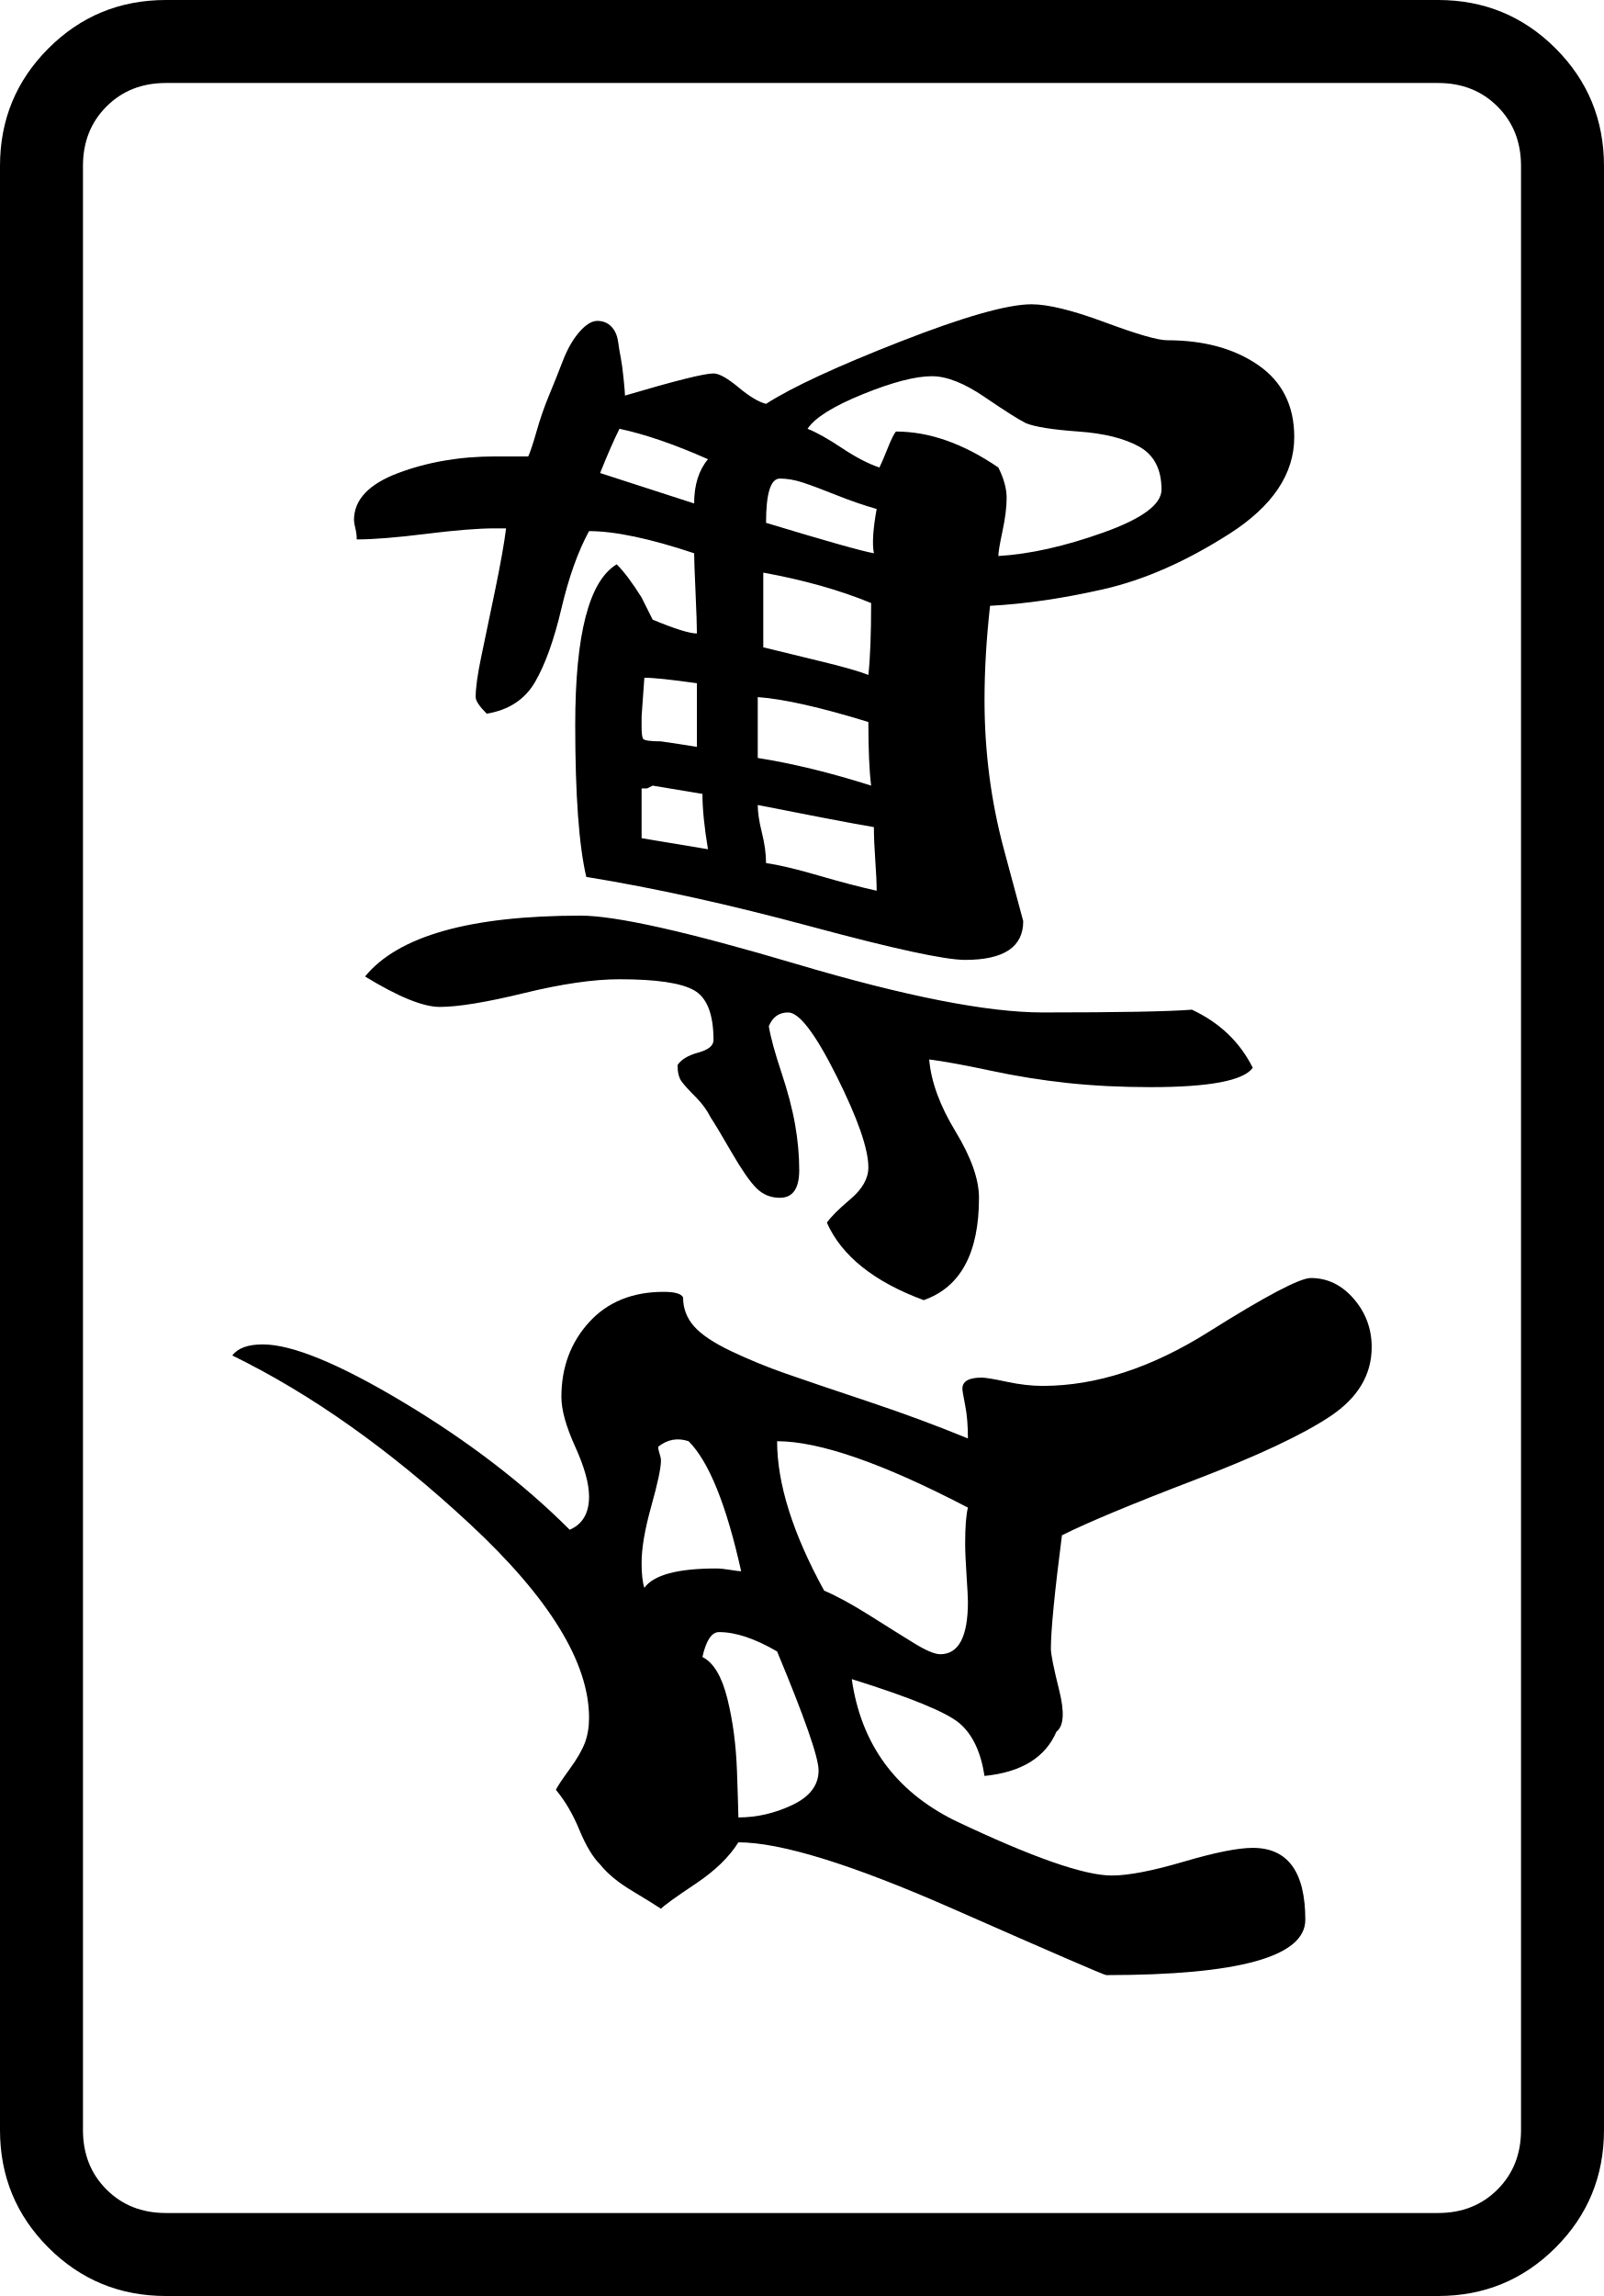
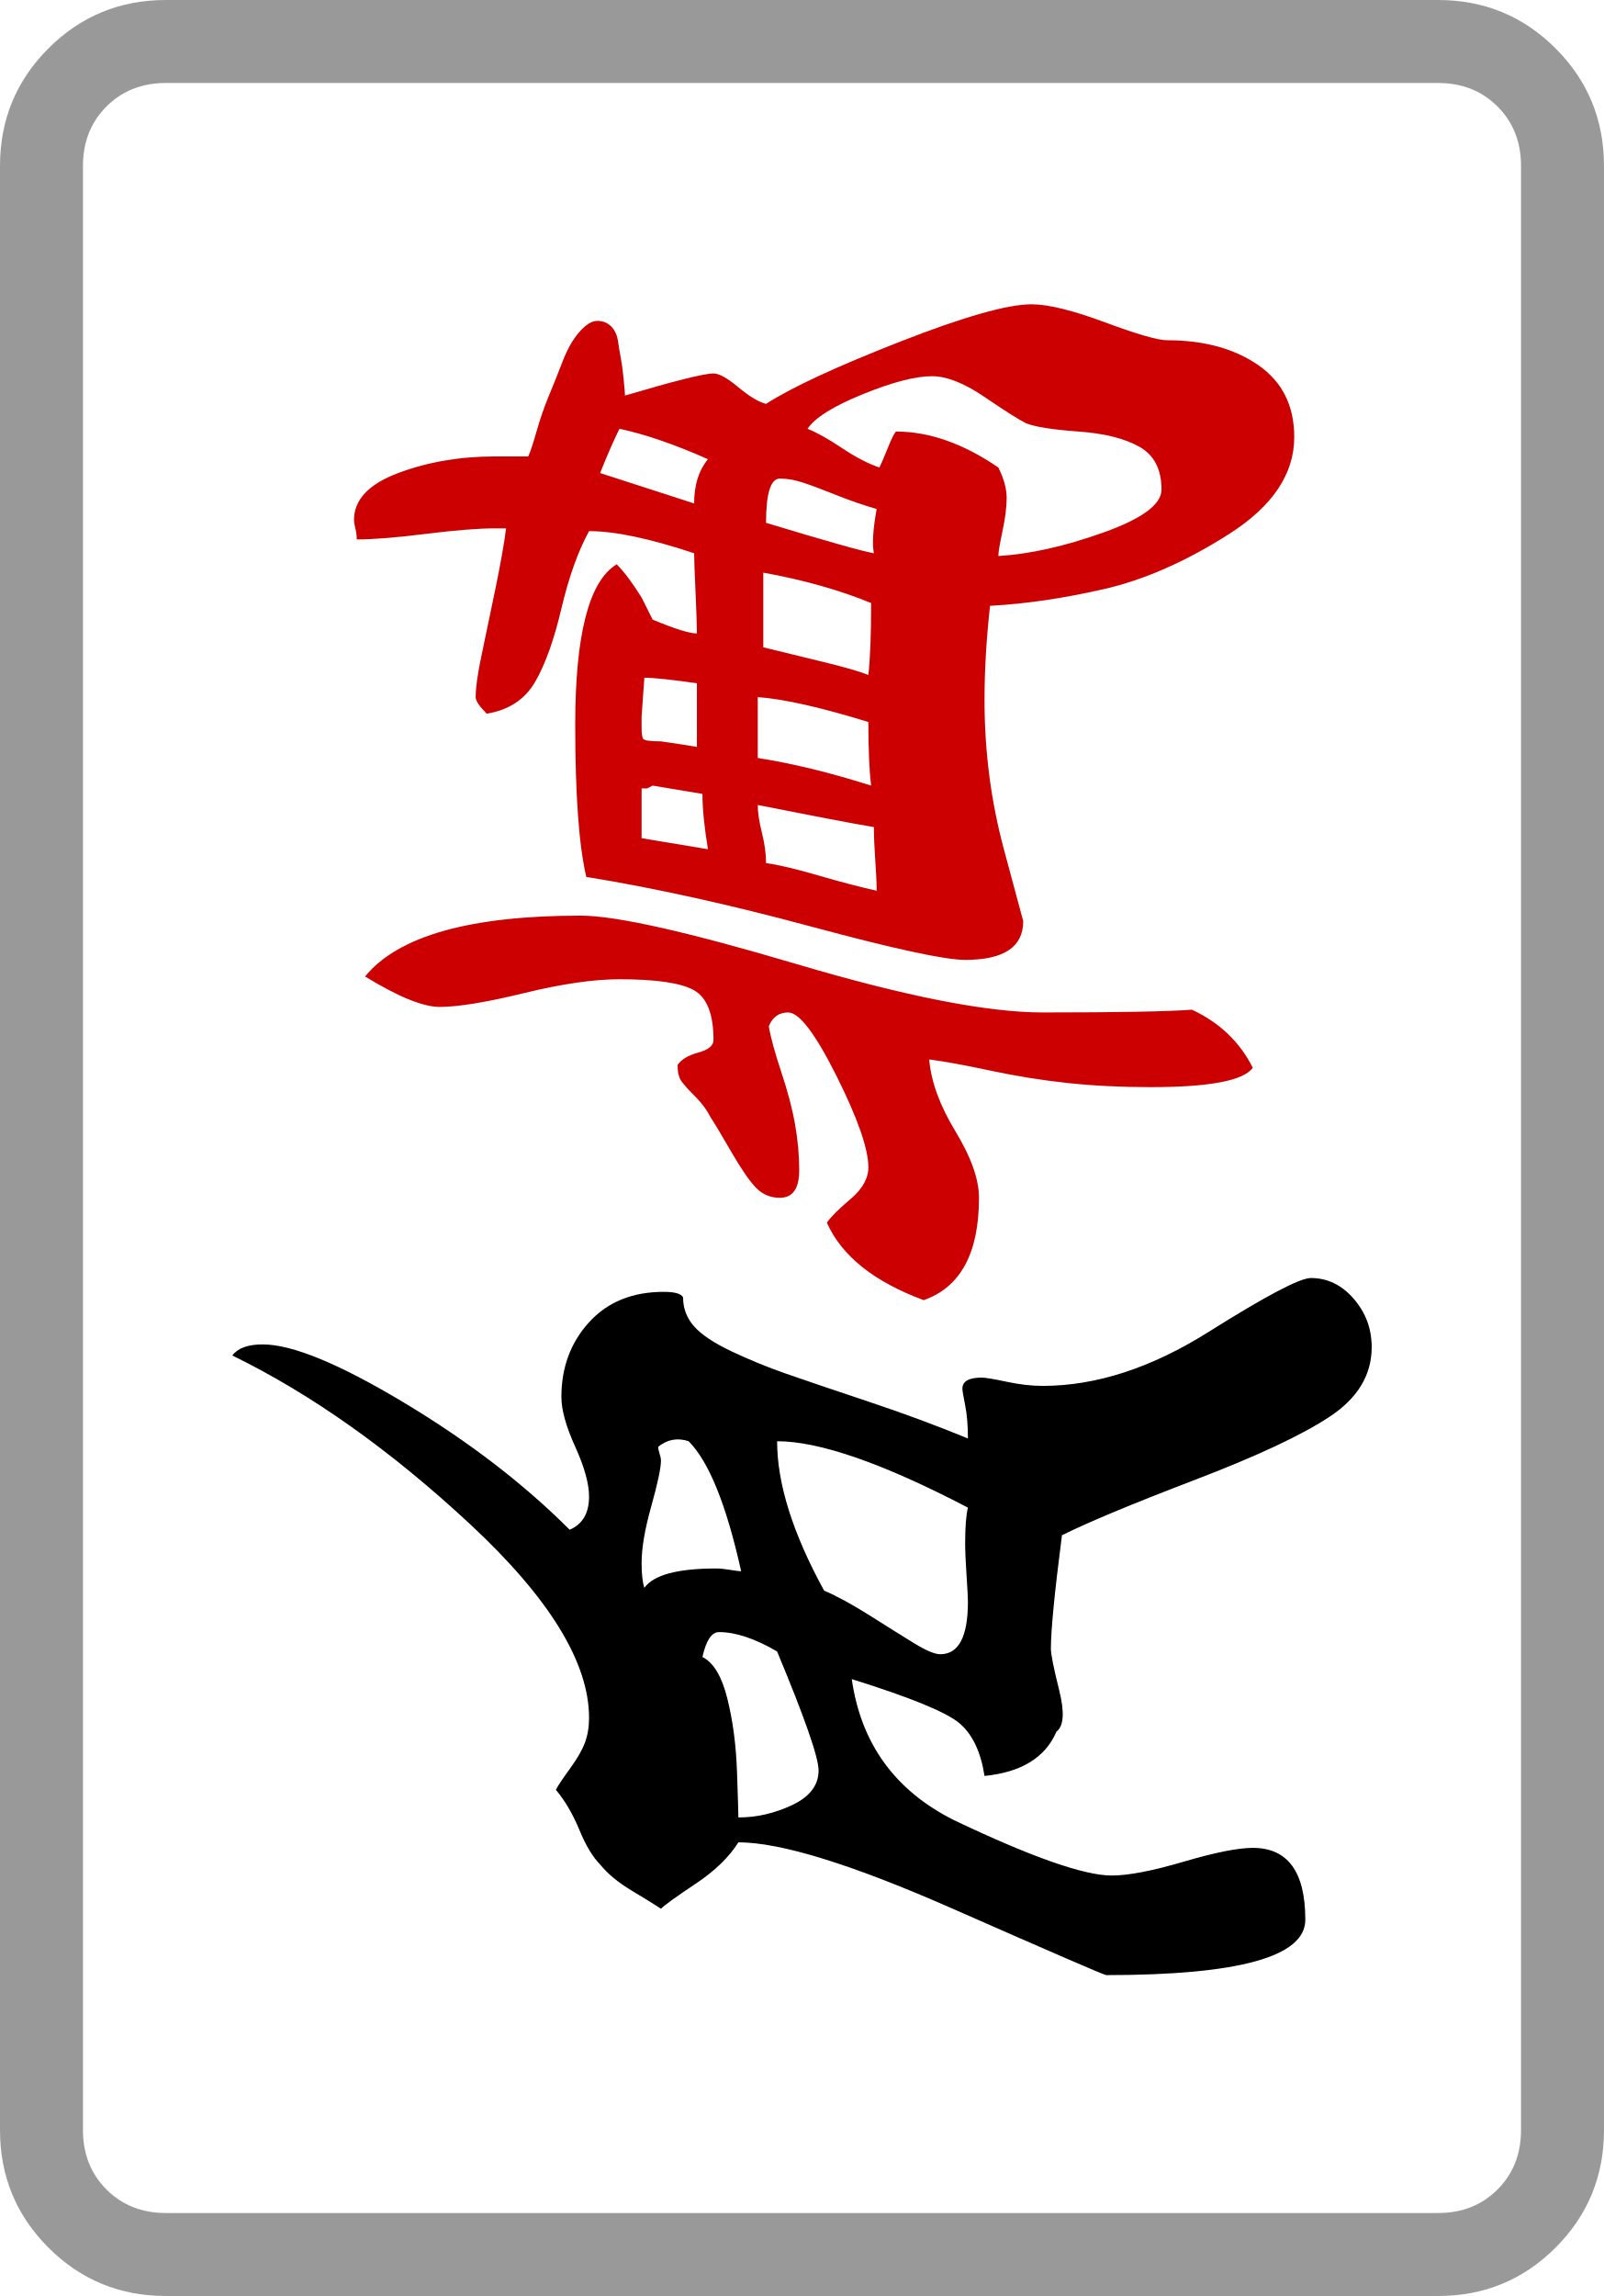
- <svg xmlns="http://www.w3.org/2000/svg" viewBox="30 -115 580 830">
-   <g>
-     <path d="M391 86q0 -2 1.5 -9t1.5 -12t-3 -11q-19 -13 -37 -13q-1 1 -3 6t-3 7q-6 -2 -13.5 -7t-12.5 -7q4 -6 20 -12.5t25 -6.5q8 0 19 7.5t15 9.5q5 2 19 3t22 5.5t8 15.5q0 8 -21 15.5t-38 8.5zM307 74q0 -16 5 -16q4 0 8.5 1.5t12 4.5t14.5 5q-2 11 -1 16q-6 -1 -39 -11z M247 56q4 -10 7 -16q14 3 32 11q-5 6 -5 16zM306 119v-27q22 4 39 11q0 17 -1 26q-5 -2 -17.5 -5t-20.5 -5zM304 159v-22q14 1 40 9q0 15 1 23q-22 -7 -41 -10zM307 197q0 -5 -1.5 -11t-1.5 -10q10 2 23 4.5t19 3.5q0 5 0.5 12t0.5 11q-9 -2 -21 -5.5t-19 -4.5zM282 155 q-6 -1 -13 -2q-6 0 -6.5 -1t-0.5 -4v-4t0.5 -7t0.5 -7q5 0 19 2v23zM262 188v-18h2l2 -1l18 3q0 8 2 20zM282 114q-4 0 -16 -5l-4 -8q-5 -8 -9 -12q-15 9 -15 58q0 38 4 55q37 6 81.5 18t55.5 12q21 0 21 -14l-7 -26q-7 -26 -7 -54q0 -16 2 -34q19 -1 41 -6t45.5 -20 t23.5 -35q0 -17 -13 -26t-33 -9q-5 0 -22.5 -6.5t-26.5 -6.5q-13 0 -47.5 13.5t-48.5 22.5q-4 -1 -10 -6t-9 -5q-5 0 -32 8q0 -1 -0.5 -6t-1 -7.5t-1 -6t-2.5 -5.5t-5 -2t-6.5 4t-6 10.5t-5 12.5t-4.5 13t-3 9h-12q-19 0 -35 6t-16 17q0 1 0.5 3t0.5 4q9 0 25 -2t25 -2h4 q-1 8 -4 22.5t-5 24t-2 14.5q0 2 4 6q12 -2 17.5 -11.5t9.5 -26.5t10 -28q14 0 38 8q0 3 0.5 14t0.5 15zM407 251q-30 0 -89 -17.5t-78 -17.5q-60 0 -78 22q18 11 27 11q10 0 30.5 -5t34.5 -5q20 0 27 4t7 18q0 3 -5.5 4.5t-7.5 4.5q0 4 1.5 6t5 5.5t5.5 7.5q2 3 7.5 12.5 t9 13t8.5 3.5q7 0 7 -10q0 -8 -1.5 -16.5t-5 -19t-4.5 -16.5q2 -5 7 -5q6 0 17.5 23t11.5 33q0 6 -6.5 11.5t-8.5 8.5q8 18 35 28q20 -7 20 -37q0 -10 -8.5 -24t-9.5 -26q8 1 22 4t28 4.5t30 1.5q32 0 37 -7q-7 -14 -22 -21q-13 1 -54 1zM610 655v-710q0 -25 -17.5 -42.5 t-42.5 -17.5h-460q-25 0 -42.5 17.5t-17.5 42.5v710q0 25 17.5 42.5t42.5 17.5h460q25 0 42.5 -17.5t17.5 -42.5zM550 685h-460q-13 0 -21.5 -8.5t-8.5 -21.5v-710q0 -13 8.5 -21.5t21.5 -8.5h460q13 0 21.5 8.5t8.5 21.5v710q0 13 -8.5 21.5t-21.5 8.5zM263 459 q-1 -3 -1 -9q0 -8 3.5 -20.5t3.5 -16.5q0 -1 -0.5 -2.5t-0.5 -2.5q5 -4 11 -2q11 11 19 47q-1 0 -4 -0.5t-5 -0.5q-21 0 -26 7zM311 406q23 0 69 24q-1 4 -1 13q0 4 0.5 11.5t0.5 9.5q0 19 -10 19q-3 0 -9.5 -4t-16 -10t-16.5 -9q-17 -31 -17 -54zM297 542q0 -2 -0.5 -16.5 t-3.5 -26.5t-9 -15q2 -9 6 -9q9 0 21 7q15 36 15 43q0 8 -9.5 12.5t-19.5 4.5zM236 438q-25 -25 -60 -46t-51 -21q-8 0 -11 4q43 21 86 61t43 70q0 5 -1.5 9t-5.5 9.5t-5 7.5q5 6 8.5 14.5t7.5 12.5q4 5 11.5 9.5t10.5 6.5q2 -2 12.5 -9t15.5 -15q23 0 77.5 24t55.5 24 q72 0 72 -20q0 -26 -19 -26q-8 0 -25 5t-26 5q-15 0 -57 -20q-32 -16 -37 -51q32 10 39 16t9 19q20 -2 26 -16q4 -3 1 -15t-3 -15q0 -10 4 -41q14 -7 48 -20t49 -23t15 -25q0 -10 -6.5 -17.5t-15.5 -7.5q-6 0 -37 19.5t-60 19.5q-6 0 -13 -1.5t-9 -1.5q-7 0 -7 4q0 1 1 6 t1 12q-17 -7 -36.5 -13.5t-29.5 -10t-19.5 -8t-13.5 -9t-4 -10.5q-1 -2 -7 -2q-17 0 -27 11t-10 27q0 7 5 18t5 18q0 9 -7 12z" />
-   </g>
+ <svg xmlns="http://www.w3.org/2000/svg" id="svg3157" version="1.1" viewBox="30 -115 580 830">
+   <defs id="defs3161" />
+   <path d="m 263,459 q -1,-3 -1,-9 0,-8 3.5,-20.5 3.5,-12.5 3.5,-16.5 0,-1 -0.5,-2.5 -0.5,-1.5 -0.5,-2.5 5,-4 11,-2 11,11 19,47 -1,0 -4,-0.5 -3,-0.5 -5,-0.5 -21,0 -26,7 z m 48,-53 q 23,0 69,24 -1,4 -1,13 0,4 0.5,11.5 0.5,7.5 0.5,9.5 0,19 -10,19 -3,0 -9.5,-4 -6.5,-4 -16,-10 -9.5,-6 -16.5,-9 -17,-31 -17,-54 z m -14,136 q 0,-2 -0.5,-16.5 Q 296,511 293,499 q -3,-12 -9,-15 2,-9 6,-9 9,0 21,7 15,36 15,43 0,8 -9.5,12.5 Q 307,542 297,542 Z M 236,438 q -25,-25 -60,-46 -35,-21 -51,-21 -8,0 -11,4 43,21 86,61 43,40 43,70 0,5 -1.5,9 -1.5,4 -5.5,9.5 -4,5.5 -5,7.5 5,6 8.5,14.5 3.5,8.5 7.5,12.5 4,5 11.5,9.5 7.5,4.5 10.5,6.5 2,-2 12.5,-9 10.5,-7 15.5,-15 23,0 77.5,24 54.5,24 55.5,24 72,0 72,-20 0,-26 -19,-26 -8,0 -25,5 -17,5 -26,5 -15,0 -57,-20 -32,-16 -37,-51 32,10 39,16 7,6 9,19 20,-2 26,-16 4,-3 1,-15 -3,-12 -3,-15 0,-10 4,-41 14,-7 48,-20 34,-13 49,-23 15,-10 15,-25 0,-10 -6.5,-17.5 Q 513,347 504,347 q -6,0 -37,19.5 -31,19.5 -60,19.5 -6,0 -13,-1.5 -7,-1.5 -9,-1.5 -7,0 -7,4 0,1 1,6 1,5 1,12 -17,-7 -36.5,-13.5 -19.5,-6.5 -29.5,-10 -10,-3.5 -19.5,-8 -9.5,-4.5 -13.5,-9 -4,-4.5 -4,-10.5 -1,-2 -7,-2 -17,0 -27,11 -10,11 -10,27 0,7 5,18 5,11 5,18 0,9 -7,12 z" style="fill:#000000;fill-opacity:1;stroke:none;stroke-opacity:1" id="path3190" />
+   <path d="M 610,655 V -55 Q 610,-80 592.5,-97.5 575,-115 550,-115 H 90 Q 65,-115 47.5,-97.5 30,-80 30,-55 v 710 q 0,25 17.5,42.5 Q 65,715 90,715 h 460 q 25,0 42.5,-17.5 Q 610,680 610,655 Z m -60,30 H 90 Q 77,685 68.5,676.5 60,668 60,655 V -55 Q 60,-68 68.5,-76.5 77,-85 90,-85 h 460 q 13,0 21.5,8.5 8.5,8.5 8.5,21.5 v 710 q 0,13 -8.5,21.5 Q 563,685 550,685 Z" style="fill:#999999;fill-opacity:1;stroke:none;stroke-opacity:1" id="path3186" />
+   <path d="m 391,86 q 0,-2 1.5,-9 1.5,-7 1.5,-12 0,-5 -3,-11 -19,-13 -37,-13 -1,1 -3,6 -2,5 -3,7 -6,-2 -13.5,-7 -7.5,-5 -12.5,-7 4,-6 20,-12.5 16,-6.5 25,-6.5 8,0 19,7.5 11,7.5 15,9.5 5,2 19,3 14,1 22,5.5 8,4.5 8,15.5 0,8 -21,15.5 Q 408,85 391,86 Z M 307,74 q 0,-16 5,-16 4,0 8.5,1.5 4.5,1.5 12,4.5 7.5,3 14.5,5 -2,11 -1,16 -6,-1 -39,-11 z M 247,56 q 4,-10 7,-16 14,3 32,11 -5,6 -5,16 z m 59,63 V 92 q 22,4 39,11 0,17 -1,26 -5,-2 -17.5,-5 -12.5,-3 -20.5,-5 z m -2,40 v -22 q 14,1 40,9 0,15 1,23 -22,-7 -41,-10 z m 3,38 q 0,-5 -1.5,-11 -1.5,-6 -1.5,-10 10,2 23,4.5 13,2.5 19,3.5 0,5 0.5,12 0.5,7 0.5,11 -9,-2 -21,-5.5 -12,-3.5 -19,-4.5 z m -25,-42 q -6,-1 -13,-2 -6,0 -6.5,-1 -0.5,-1 -0.5,-4 v -4 q 0,0 0.5,-7 0.5,-7 0.5,-7 5,0 19,2 z m -20,33 v -18 h 2 l 2,-1 18,3 q 0,8 2,20 z m 20,-74 q -4,0 -16,-5 l -4,-8 q -5,-8 -9,-12 -15,9 -15,58 0,38 4,55 37,6 81.5,18 44.5,12 55.5,12 21,0 21,-14 l -7,-26 q -7,-26 -7,-54 0,-16 2,-34 19,-1 41,-6 22,-5 45.5,-20 Q 498,63 498,43 498,26 485,17 472,8 452,8 447,8 429.5,1.5 412,-5 403,-5 390,-5 355.5,8.5 321,22 307,31 q -4,-1 -10,-6 -6,-5 -9,-5 -5,0 -32,8 0,-1 -0.5,-6 -0.5,-5 -1,-7.5 -0.5,-2.5 -1,-6 Q 253,5 251,3 q -2,-2 -5,-2 -3,0 -6.5,4 -3.5,4 -6,10.5 -2.5,6.5 -5,12.5 -2.5,6 -4.5,13 -2,7 -3,9 h -12 q -19,0 -35,6 -16,6 -16,17 0,1 0.5,3 0.5,2 0.5,4 9,0 25,-2 16,-2 25,-2 h 4 q -1,8 -4,22.5 -3,14.5 -5,24 -2,9.5 -2,14.5 0,2 4,6 12,-2 17.5,-11.5 5.5,-9.5 9.5,-26.5 4,-17 10,-28 14,0 38,8 0,3 0.5,14 0.5,11 0.5,15 z m 125,137 q -30,0 -89,-17.5 -59,-17.5 -78,-17.5 -60,0 -78,22 18,11 27,11 10,0 30.5,-5 20.5,-5 34.5,-5 20,0 27,4 7,4 7,18 0,3 -5.5,4.5 -5.5,1.5 -7.5,4.5 0,4 1.5,6 1.5,2 5,5.5 3.5,3.5 5.5,7.5 2,3 7.5,12.5 5.5,9.5 9,13 3.5,3.5 8.5,3.5 7,0 7,-10 0,-8 -1.5,-16.5 -1.5,-8.5 -5,-19 Q 309,262 308,256 q 2,-5 7,-5 6,0 17.5,23 11.5,23 11.5,33 0,6 -6.5,11.5 -6.5,5.5 -8.5,8.5 8,18 35,28 20,-7 20,-37 0,-10 -8.5,-24 -8.5,-14 -9.5,-26 8,1 22,4 14,3 28,4.5 14,1.5 30,1.5 32,0 37,-7 -7,-14 -22,-21 -13,1 -54,1 z" style="fill:#cc0000;fill-opacity:1;stroke:none;stroke-opacity:1" id="path3153" />
</svg>
